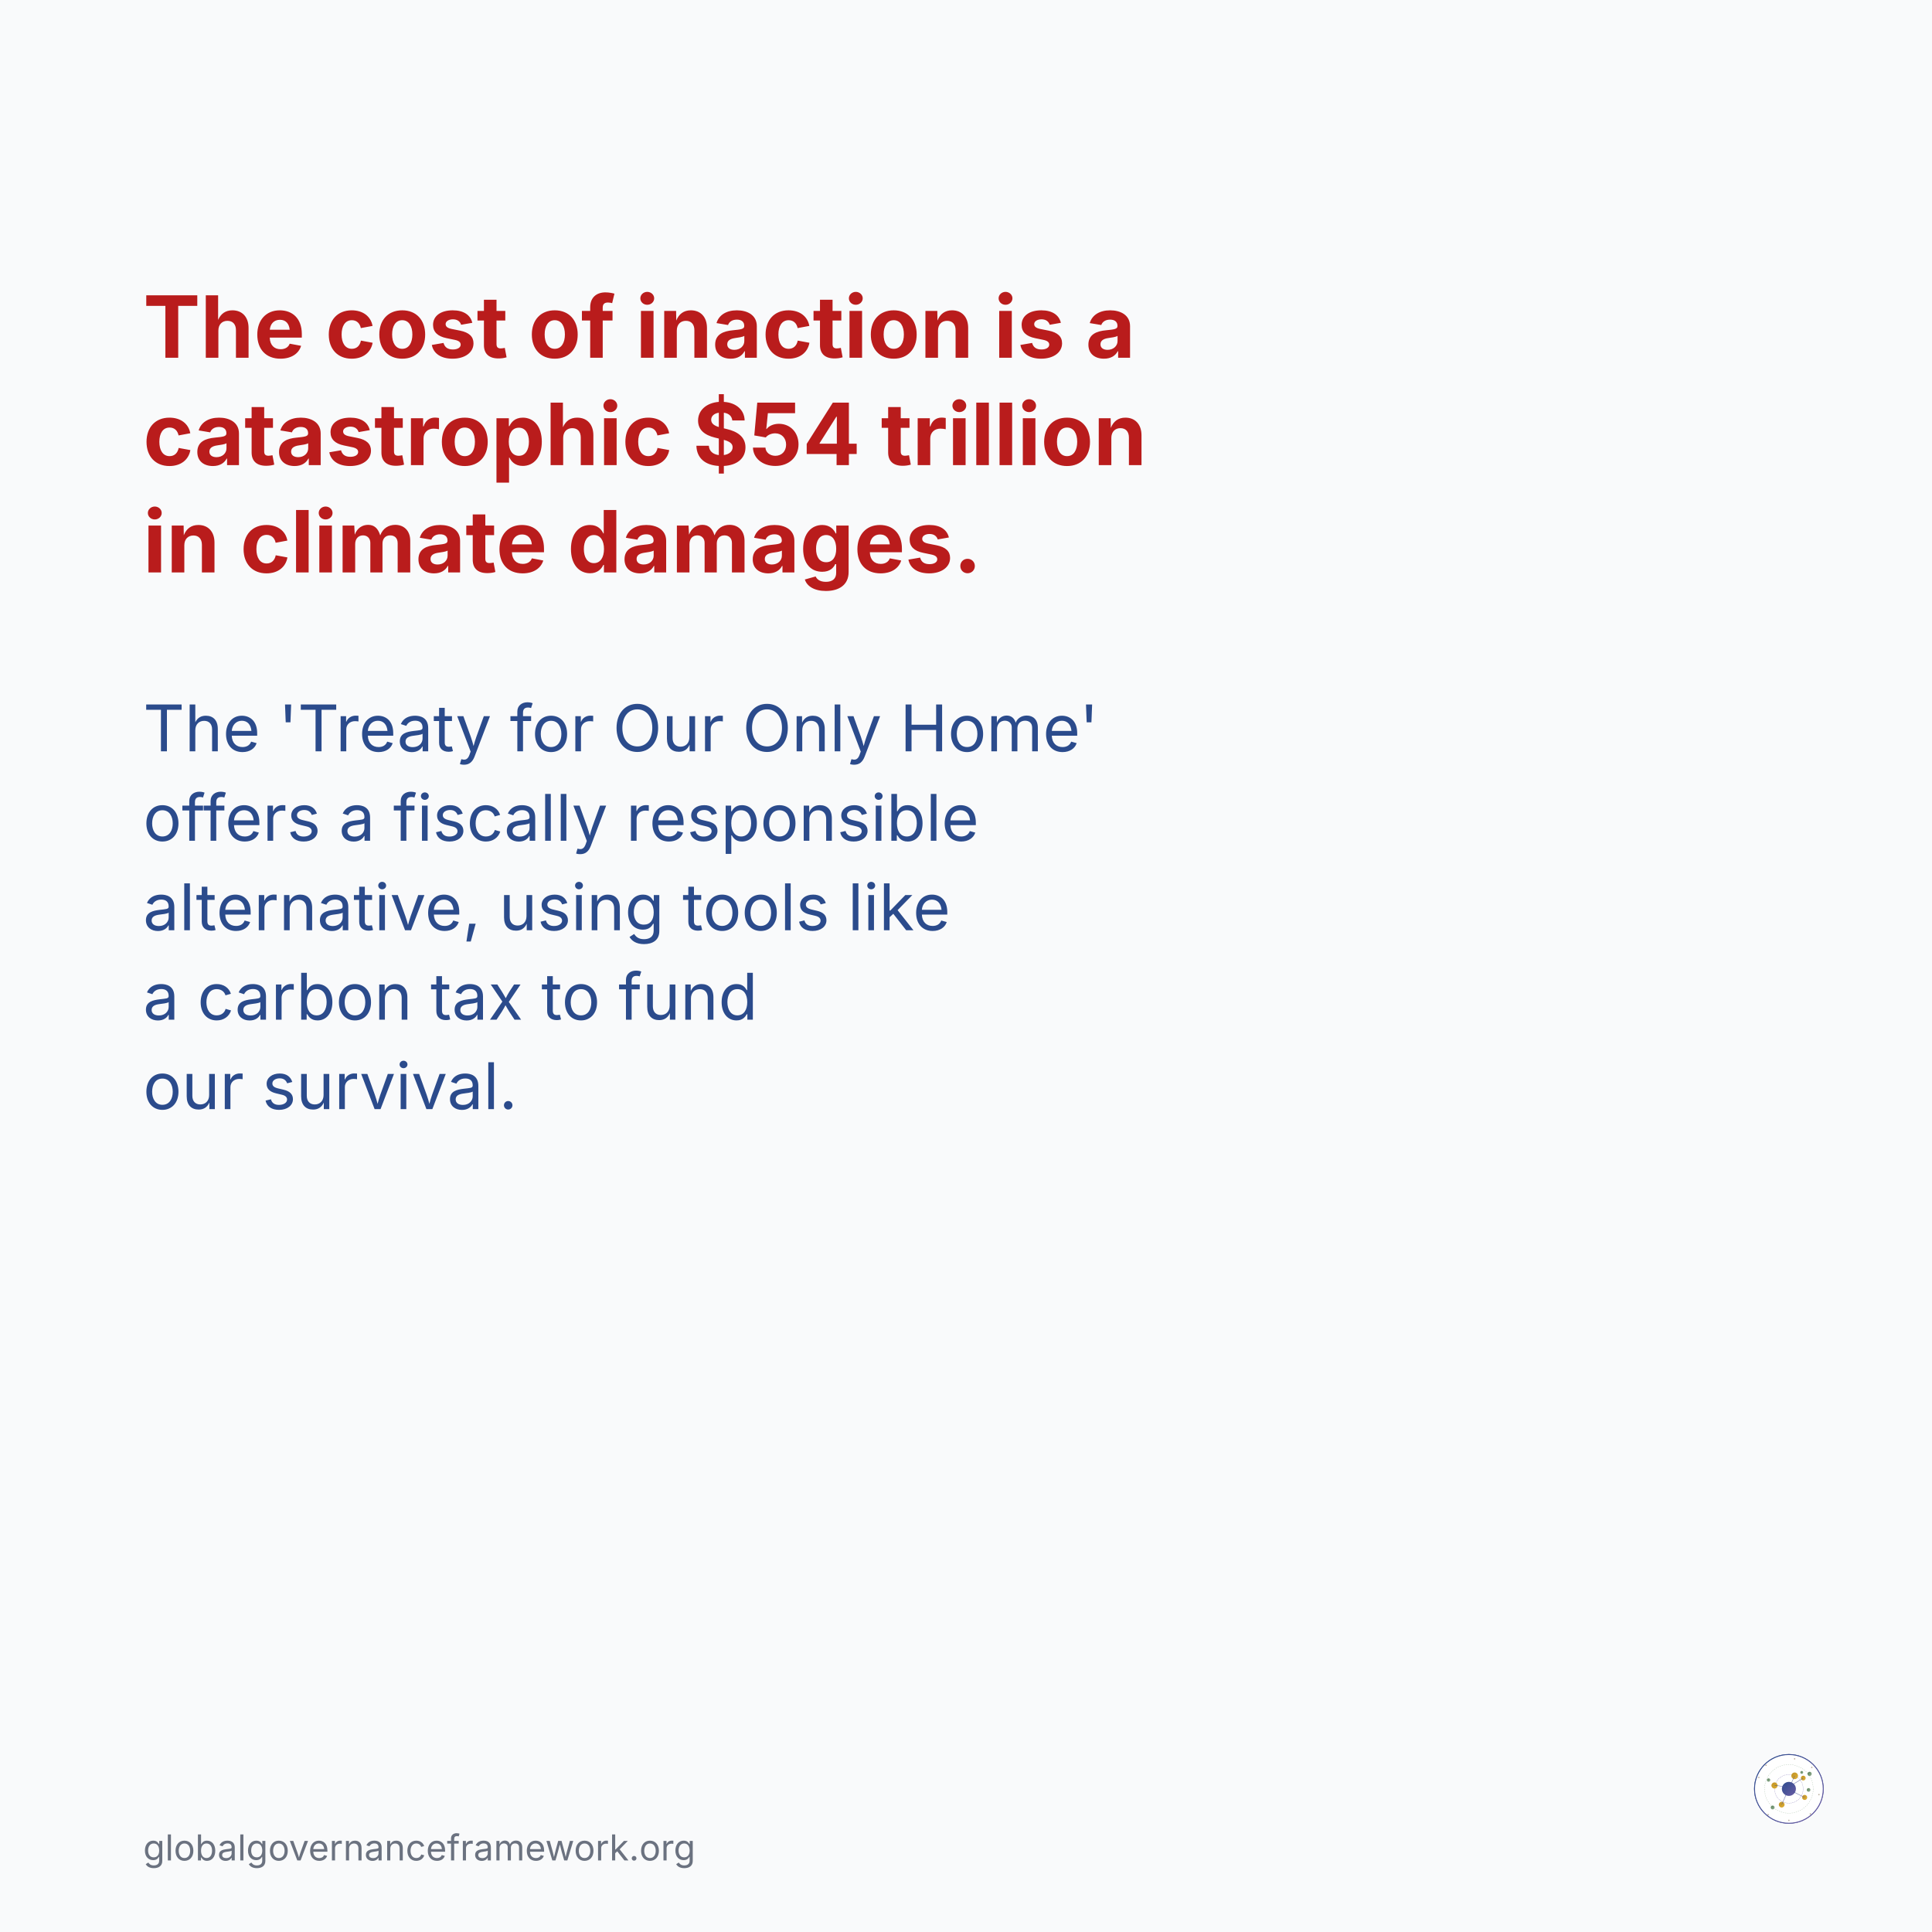
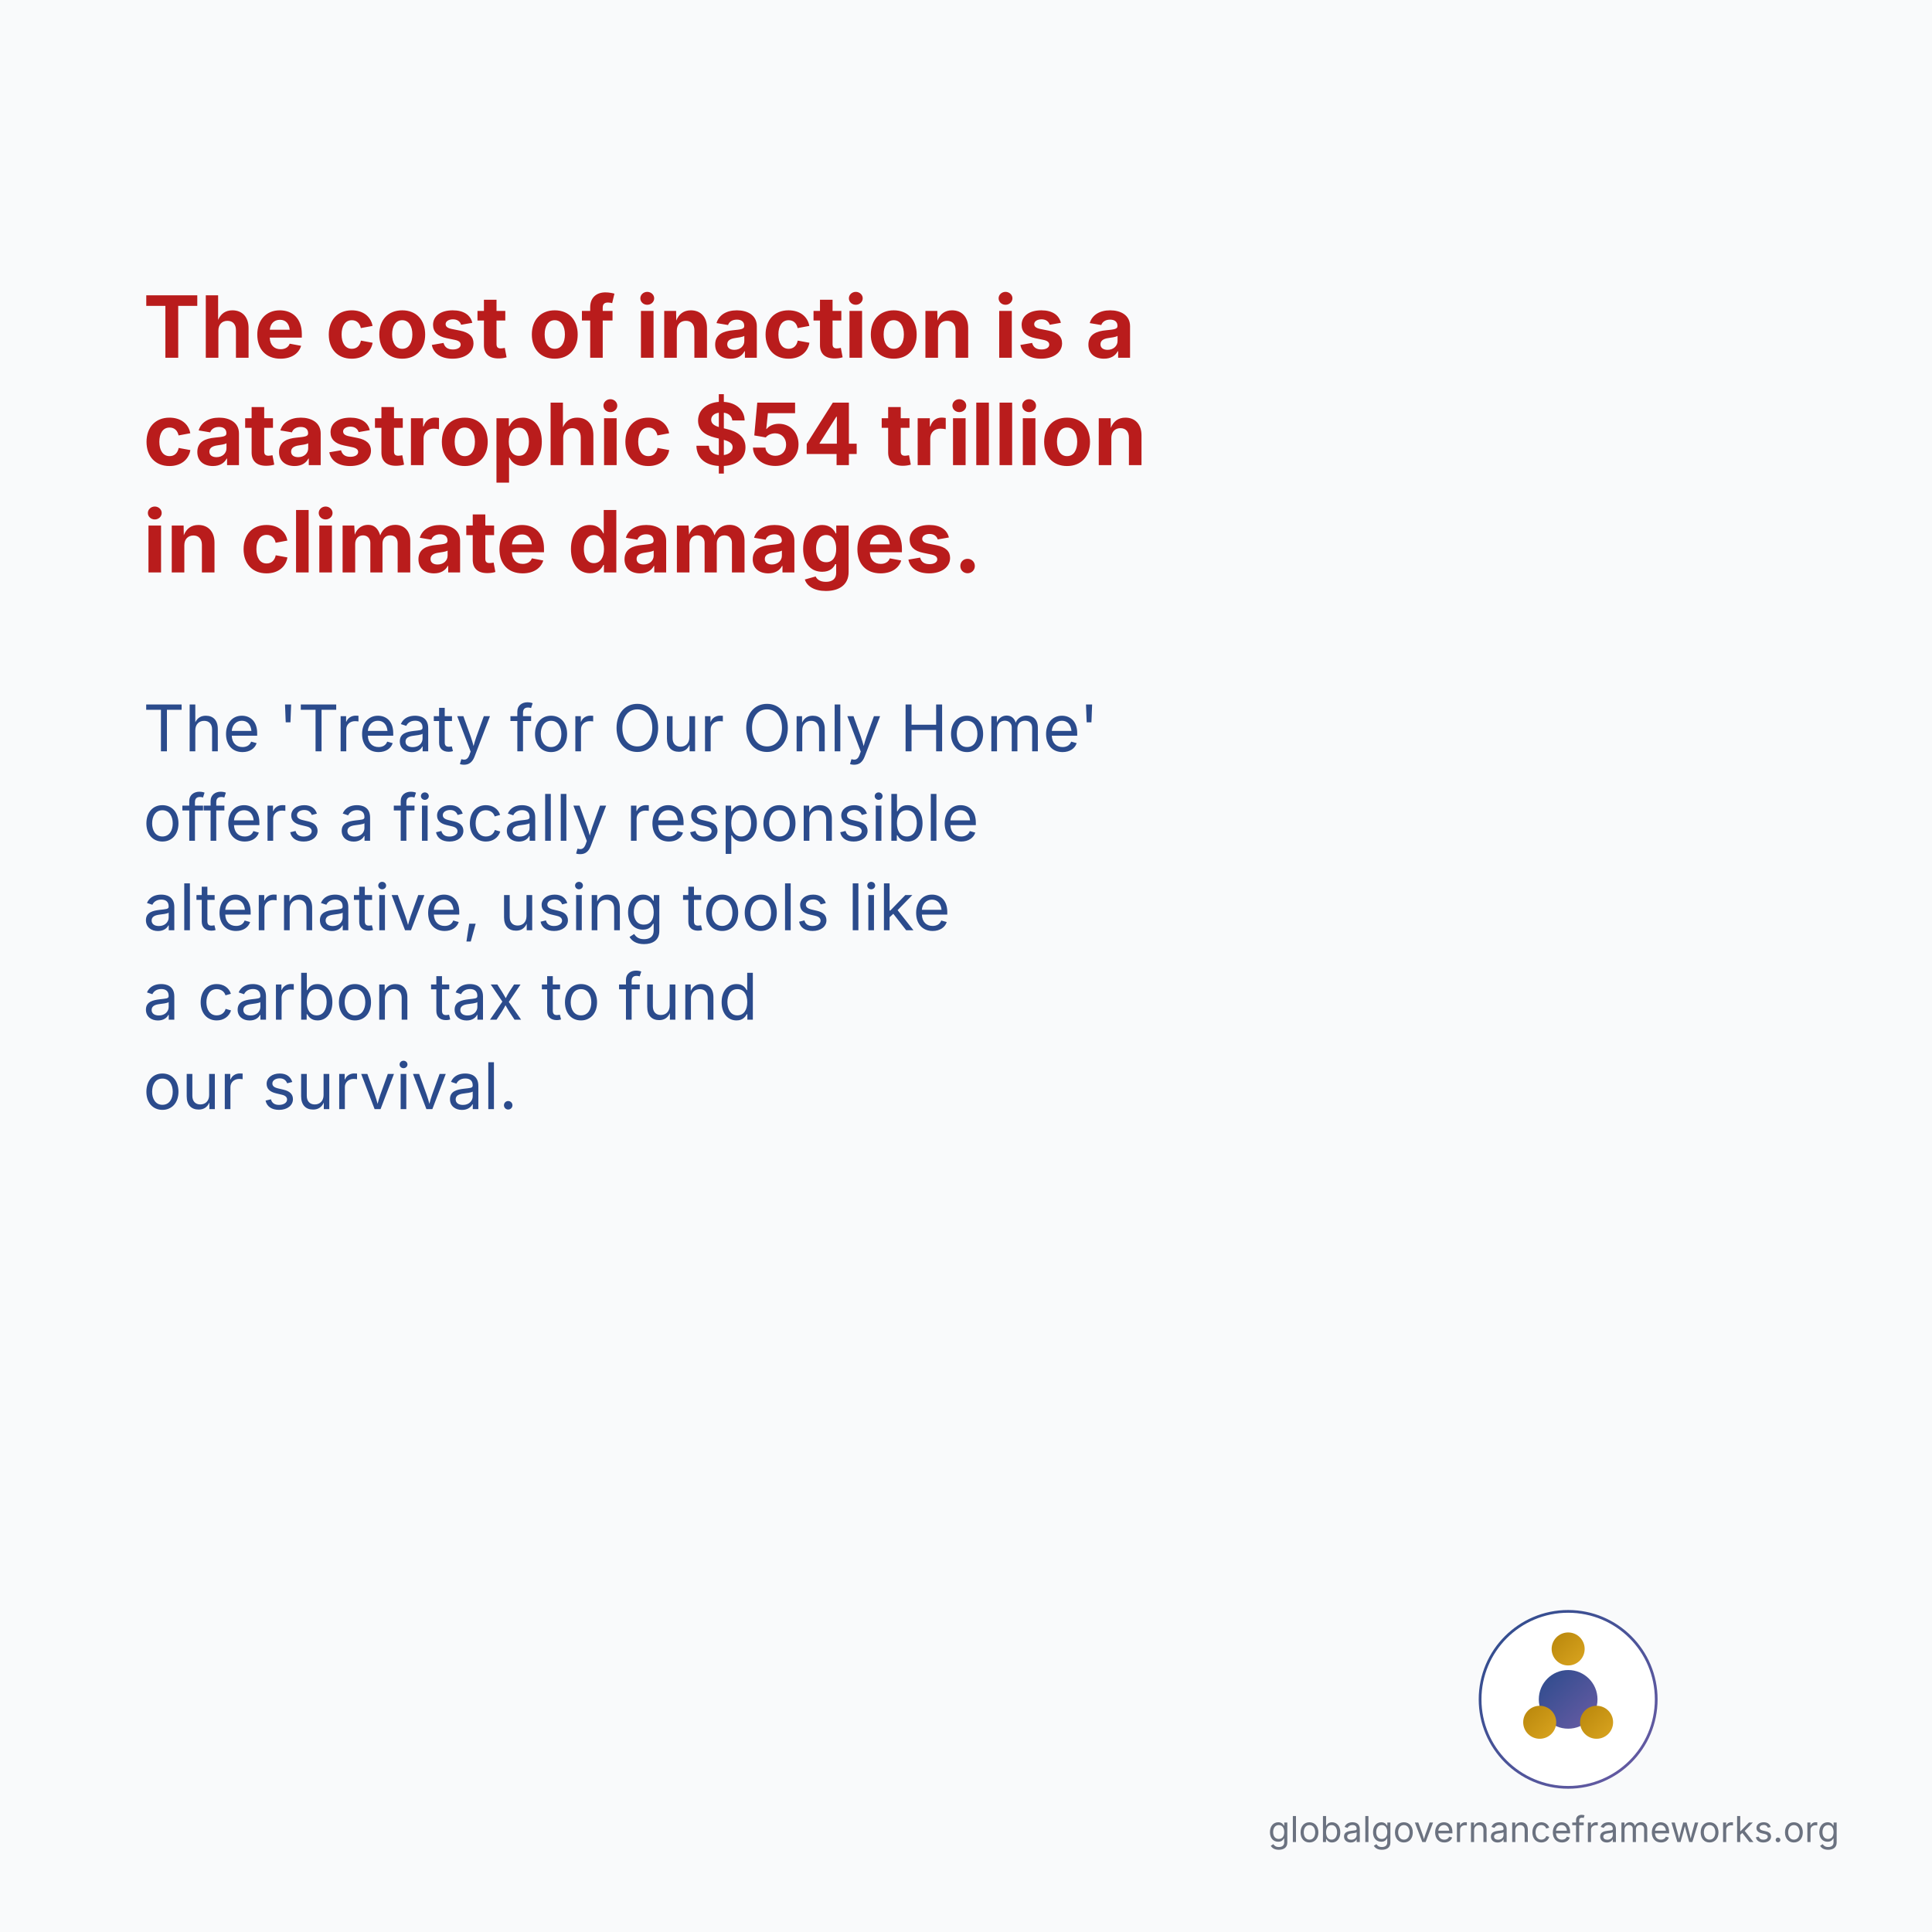
- <svg xmlns="http://www.w3.org/2000/svg" viewBox="0 0 1080 1080" width="1080" height="1080">
-   <defs>
+ <svg xmlns="http://www.w3.org/2000/svg" xmlns:xlink="http://www.w3.org/1999/xlink" viewBox="0 0 1080 1080" width="1080" height="1080" version="1.1" id="svg38">
+   <defs id="defs6">
    <linearGradient id="logoCosmicGradient" x1="0%" y1="0%" x2="100%" y2="100%">
-       <stop offset="0%" stop-color="#2B4B8C" />
-       <stop offset="100%" stop-color="#6B5CA5" />
+       <stop offset="0%" stop-color="#2B4B8C" id="stop1" />
+       <stop offset="100%" stop-color="#6B5CA5" id="stop2" />
    </linearGradient>
    <linearGradient id="logoEarthyGradient" x1="0%" y1="0%" x2="100%" y2="100%">
-       <stop offset="0%" stop-color="#2D5F2D" />
-       <stop offset="100%" stop-color="#7D9F7D" />
+       <stop offset="0%" stop-color="#2D5F2D" id="stop3" />
+       <stop offset="100%" stop-color="#7D9F7D" id="stop4" />
    </linearGradient>
    <linearGradient id="logoGoldGradient" x1="0%" y1="0%" x2="100%" y2="100%">
-       <stop offset="0%" stop-color="#B8860B" />
-       <stop offset="100%" stop-color="#DAA520" />
+       <stop offset="0%" stop-color="#B8860B" id="stop5" />
+       <stop offset="100%" stop-color="#DAA520" id="stop6" />
    </linearGradient>
-     <filter id="logoGlow" x="-0.1" y="-0.1" width="1.2" height="1.2">
-       <feGaussianBlur stdDeviation="1" result="blur" />
-       <feComposite in="SourceGraphic" in2="blur" operator="over" />
+     <filter id="logoGlow" x="-0.019" y="-0.019" width="1.038" height="1.038">
+       <feGaussianBlur stdDeviation="1" result="blur" id="feGaussianBlur6" />
+       <feComposite in="SourceGraphic" in2="blur" operator="over" id="feComposite6" />
    </filter>
+     <linearGradient xlink:href="#logoCosmicGradient" id="linearGradient11" x1="2.5" y1="2.5" x2="197.5" y2="197.5" gradientUnits="userSpaceOnUse" />
+     <linearGradient xlink:href="#logoCosmicGradient" id="linearGradient12" x1="68" y1="68" x2="132" y2="132" gradientUnits="userSpaceOnUse" />
+     <linearGradient xlink:href="#logoGoldGradient" id="linearGradient13" x1="82" y1="27" x2="118" y2="63" gradientUnits="userSpaceOnUse" />
+     <linearGradient xlink:href="#logoGoldGradient" id="linearGradient14" x1="51" y1="107" x2="87" y2="143" gradientUnits="userSpaceOnUse" />
+     <linearGradient xlink:href="#logoGoldGradient" id="linearGradient15" x1="113" y1="107" x2="149" y2="143" gradientUnits="userSpaceOnUse" />
  </defs>
-   <rect width="1080" height="1080" fill="#f9fafb" />
-   <text x="80" y="200" font-family="Inter, sans-serif" font-size="48" font-weight="bold" fill="#B91C1C" text-anchor="start">
-     <tspan x="80" dy="0">The cost of inaction is a</tspan>
-     <tspan x="80" dy="60">catastrophic $54 trillion</tspan>
-     <tspan x="80" dy="60">in climate damages.</tspan>
+   <rect width="1080" height="1080" fill="#f9fafb" id="rect6" />
+   <g id="g1" transform="translate(15.20996,-10)">
+     <text x="693.687" y="1039.718" font-family="Inter, sans-serif" font-size="20px" fill="#6b7280" id="text13-6">globalgovernanceframeworks.org</text>
+     <g id="g10" transform="matrix(0.512798,0,0,0.5123491,810.1167,908.7191)">
+       <circle cx="100" cy="100" r="96" fill="#ffffff" stroke="url(#blueGradient)" stroke-width="3" id="circle6" style="stroke:url(#linearGradient11)" />
+       <circle cx="100" cy="100" r="32" fill="url(#blueGradient)" id="circle7" style="fill:url(#linearGradient12)" />
+       <circle cx="100" cy="45" r="18" fill="url(#goldGradient)" id="circle8" style="fill:url(#linearGradient13)" />
+       <circle cx="69" cy="125" r="18" fill="url(#goldGradient)" id="circle9" style="fill:url(#linearGradient14)" />
+       <circle cx="131" cy="125" r="18" fill="url(#goldGradient)" id="circle10" style="fill:url(#linearGradient15)" />
+     </g>
+   </g>
+   <text x="80" y="200" font-family="Inter, sans-serif" font-size="48" font-weight="bold" fill="#B91C1C" text-anchor="start" id="text8">
+     <tspan x="80" dy="0" id="tspan6">The cost of inaction is a</tspan>
+     <tspan x="80" dy="60" id="tspan7">catastrophic $54 trillion</tspan>
+     <tspan x="80" dy="60" id="tspan8">in climate damages.</tspan>
  </text>
-   <text x="80" y="420" font-family="Inter, sans-serif" font-size="36" font-weight="normal" fill="#2B4B8C" text-anchor="start">
-     <tspan x="80" dy="0">The 'Treaty for Our Only Home'</tspan>
-     <tspan x="80" dy="50">offers a fiscally responsible</tspan>
-     <tspan x="80" dy="50">alternative, using tools like</tspan>
-     <tspan x="80" dy="50">a carbon tax to fund</tspan>
-     <tspan x="80" dy="50">our survival.</tspan>
+   <text x="80" y="420" font-family="Inter, sans-serif" font-size="36" font-weight="normal" fill="#2B4B8C" text-anchor="start" id="text13">
+     <tspan x="80" dy="0" id="tspan9">The 'Treaty for Our Only Home'</tspan>
+     <tspan x="80" dy="50" id="tspan10">offers a fiscally responsible</tspan>
+     <tspan x="80" dy="50" id="tspan11">alternative, using tools like</tspan>
+     <tspan x="80" dy="50" id="tspan12">a carbon tax to fund</tspan>
+     <tspan x="80" dy="50" id="tspan13">our survival.</tspan>
  </text>
-   <text x="80" y="1040" font-family="Inter, sans-serif" font-size="20" fill="#6b7280">
-     globalgovernanceframework.org
-   </text>
-   <g transform="translate(980, 980) scale(0.2)">
-     <circle cx="100" cy="100" r="96" stroke="url(#logoCosmicGradient)" stroke-width="2.5" fill="white" filter="url(#logoGlow)" />
-     <circle cx="100" cy="100" r="40" stroke="#6B5CA5" stroke-width="1" stroke-opacity="0.8" stroke-dasharray="2 2" fill="none" />
-     <circle cx="100" cy="100" r="68" stroke="#7D9F7D" stroke-width="1" stroke-opacity="0.6" stroke-dasharray="3 3" fill="none" />
-     <circle cx="100" cy="100" r="19.6" fill="url(#logoCosmicGradient)" />
-     <circle cx="116.2" cy="63.5" r="9.3" fill="url(#logoGoldGradient)" fill-opacity="0.9" />
-     <circle cx="59.8" cy="90.5" r="8.6" fill="url(#logoGoldGradient)" fill-opacity="0.9" />
-     <circle cx="79.9" cy="144.1" r="8.0" fill="url(#logoGoldGradient)" fill-opacity="0.9" />
-     <circle cx="144.1" cy="123.9" r="7.1" fill="url(#logoGoldGradient)" fill-opacity="0.9" />
-     <circle cx="140.2" cy="69.8" r="6.7" fill="url(#logoGoldGradient)" fill-opacity="0.9" />
-     <line x1="106" y1="86" x2="116" y2="64" stroke="url(#logoCosmicGradient)" stroke-width="1.2" stroke-opacity="0.8" />
-     <line x1="90" y1="94" x2="60" y2="90" stroke="url(#logoCosmicGradient)" stroke-width="1.2" stroke-opacity="0.8" />
-     <line x1="94" y1="112" x2="80" y2="144" stroke="url(#logoCosmicGradient)" stroke-width="1.2" stroke-opacity="0.8" />
-     <line x1="112" y1="108" x2="144" y2="124" stroke="url(#logoCosmicGradient)" stroke-width="1.2" stroke-opacity="0.8" />
-     <line x1="110" y1="88" x2="140" y2="70" stroke="url(#logoCosmicGradient)" stroke-width="1.2" stroke-opacity="0.8" />
-     <circle cx="136" cy="54" r="4" fill="url(#logoEarthyGradient)" fill-opacity="0.8" />
-     <circle cx="43.3" cy="75.3" r="4.7" fill="url(#logoEarthyGradient)" fill-opacity="0.8" />
-     <circle cx="54.6" cy="152" r="5.4" fill="url(#logoEarthyGradient)" fill-opacity="0.8" />
-     <circle cx="155.1" cy="102.9" r="5.1" fill="url(#logoEarthyGradient)" fill-opacity="0.8" />
-     <circle cx="157.9" cy="58.1" r="5.9" fill="url(#logoEarthyGradient)" fill-opacity="0.8" />
-     <circle cx="116" cy="16" r="2" fill="#8B7355" fill-opacity="0.6" />
-     <circle cx="164" cy="40" r="2" fill="#8B7355" fill-opacity="0.6" />
-     <circle cx="184" cy="116" r="2" fill="#8B7355" fill-opacity="0.6" />
-     <circle cx="160" cy="170" r="2" fill="#8B7355" fill-opacity="0.6" />
-     <circle cx="100" cy="188" r="2" fill="#8B7355" fill-opacity="0.6" />
-     <circle cx="42" cy="172" r="2" fill="#8B7355" fill-opacity="0.6" />
-     <circle cx="16" cy="68" r="2" fill="#8B7355" fill-opacity="0.6" />
-     <circle cx="36" cy="34" r="2" fill="#8B7355" fill-opacity="0.6" />
-   </g>
</svg>
